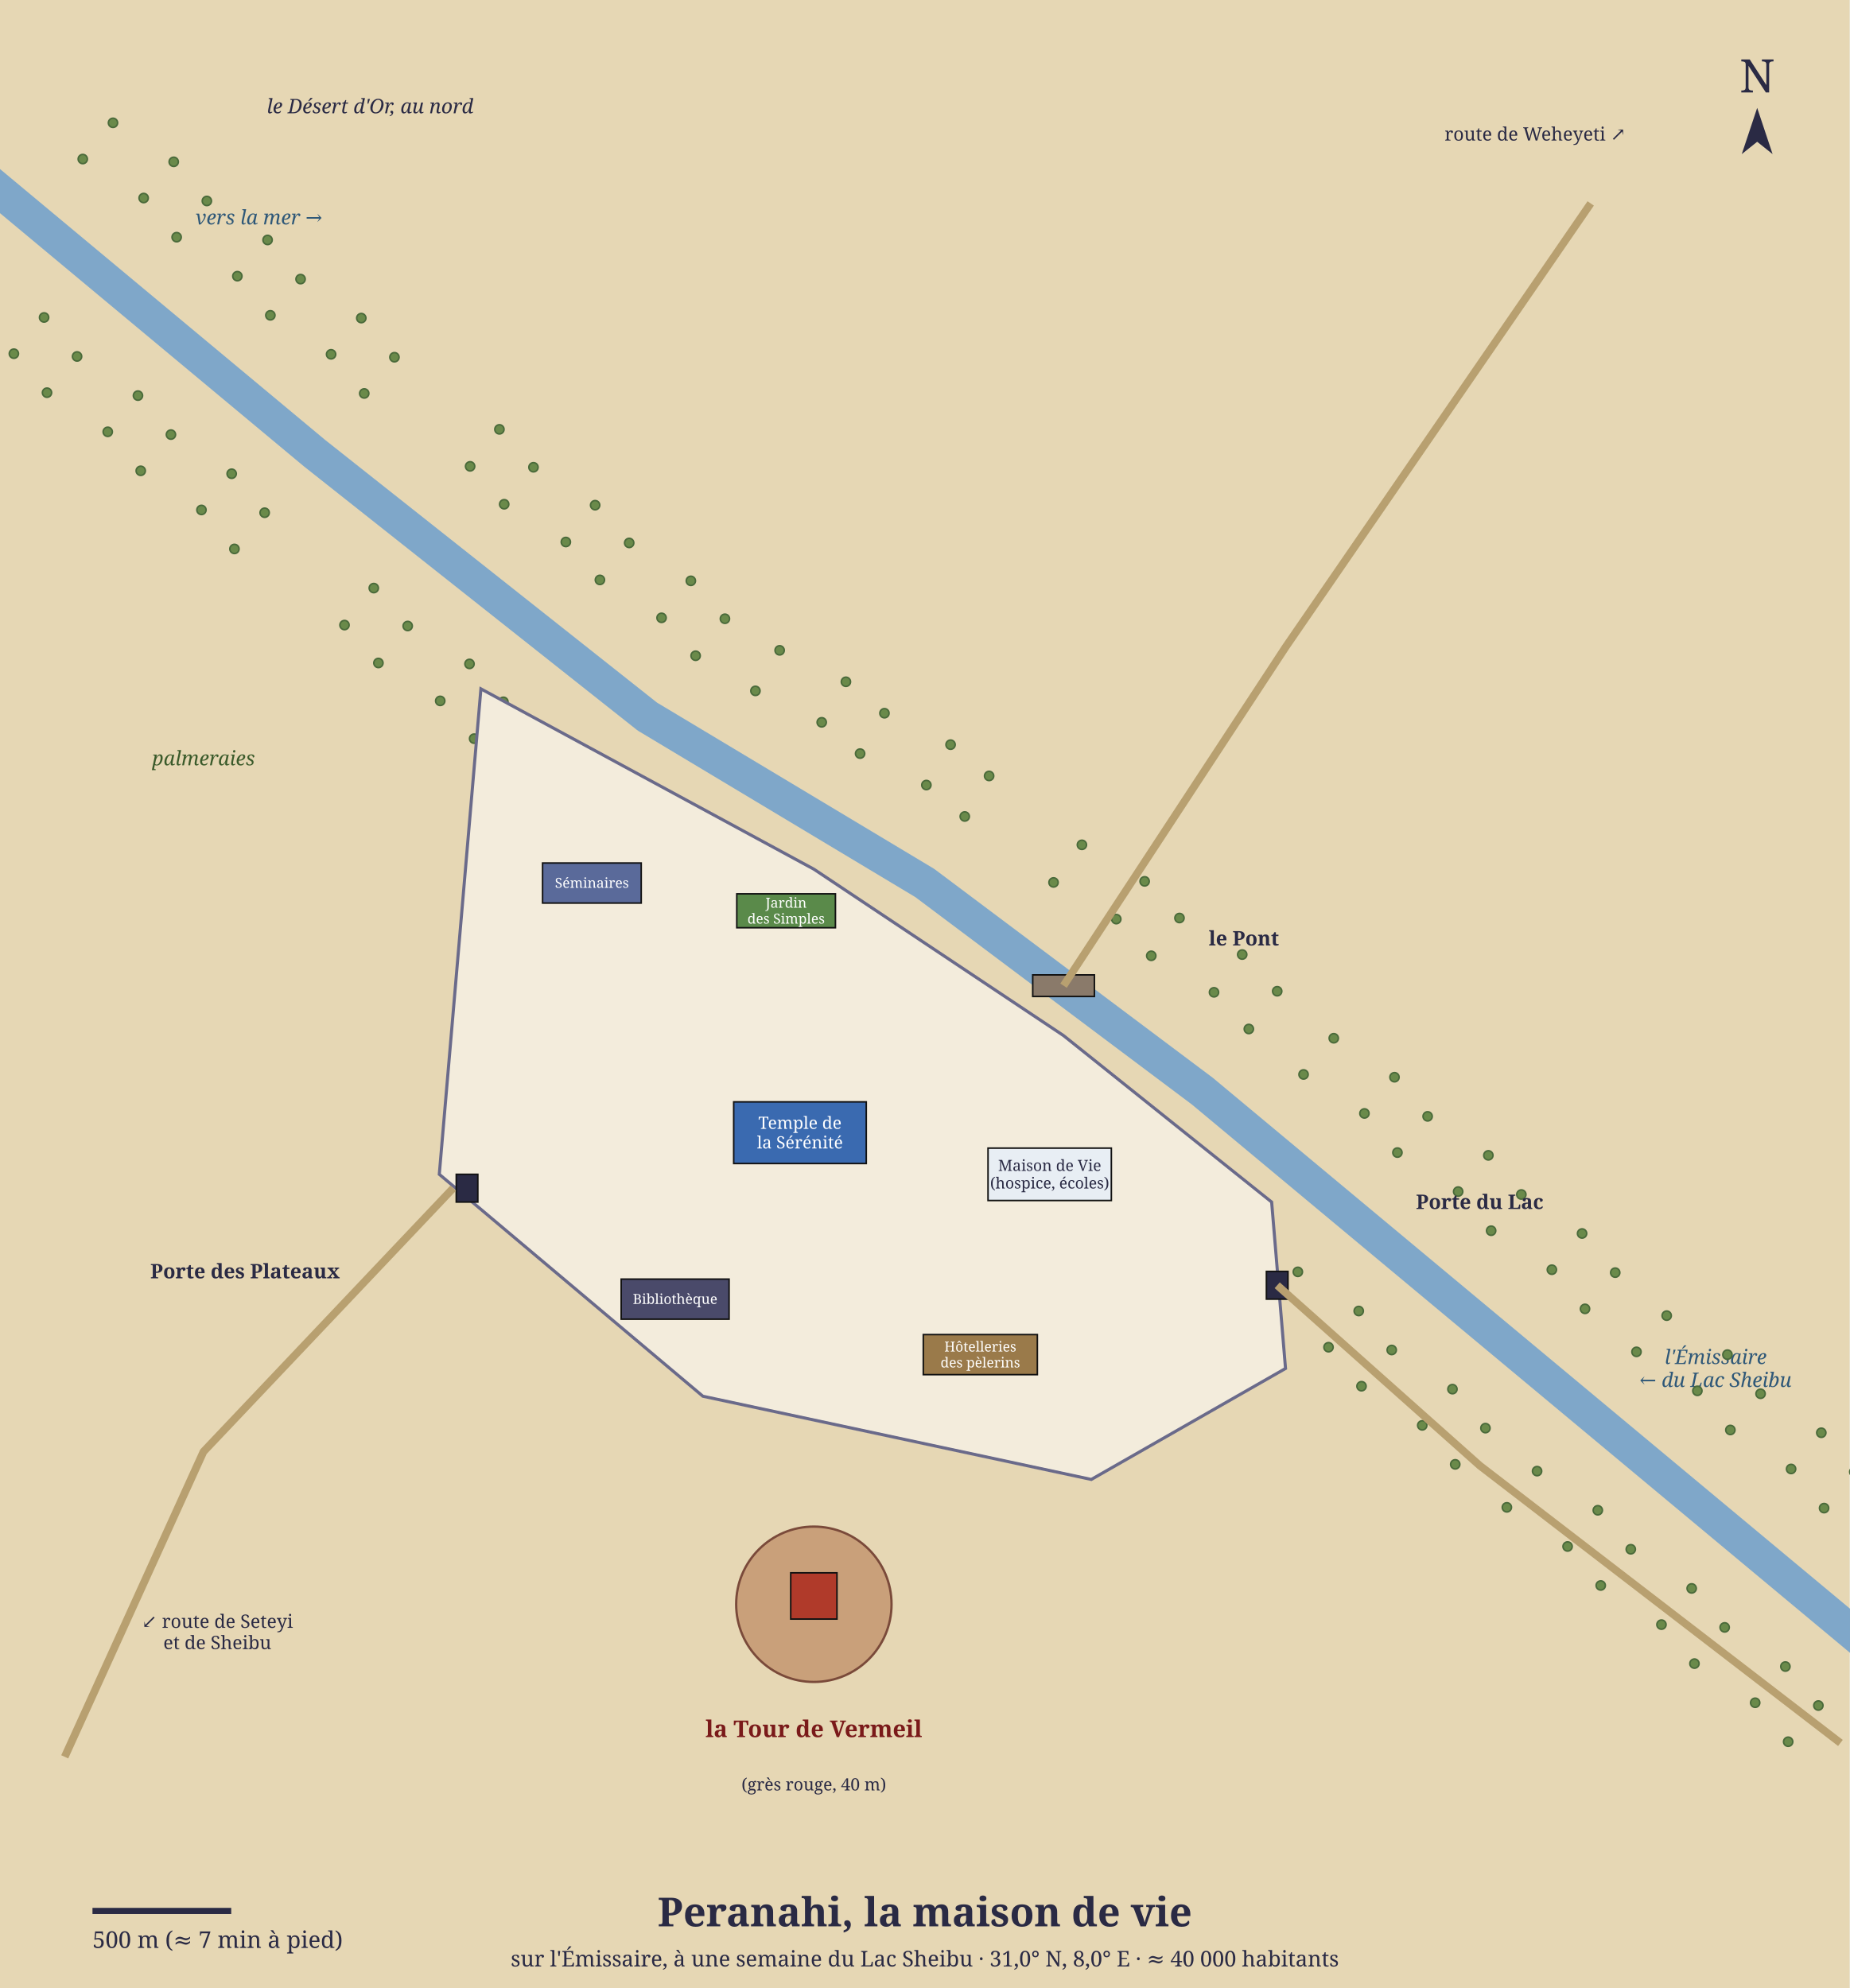
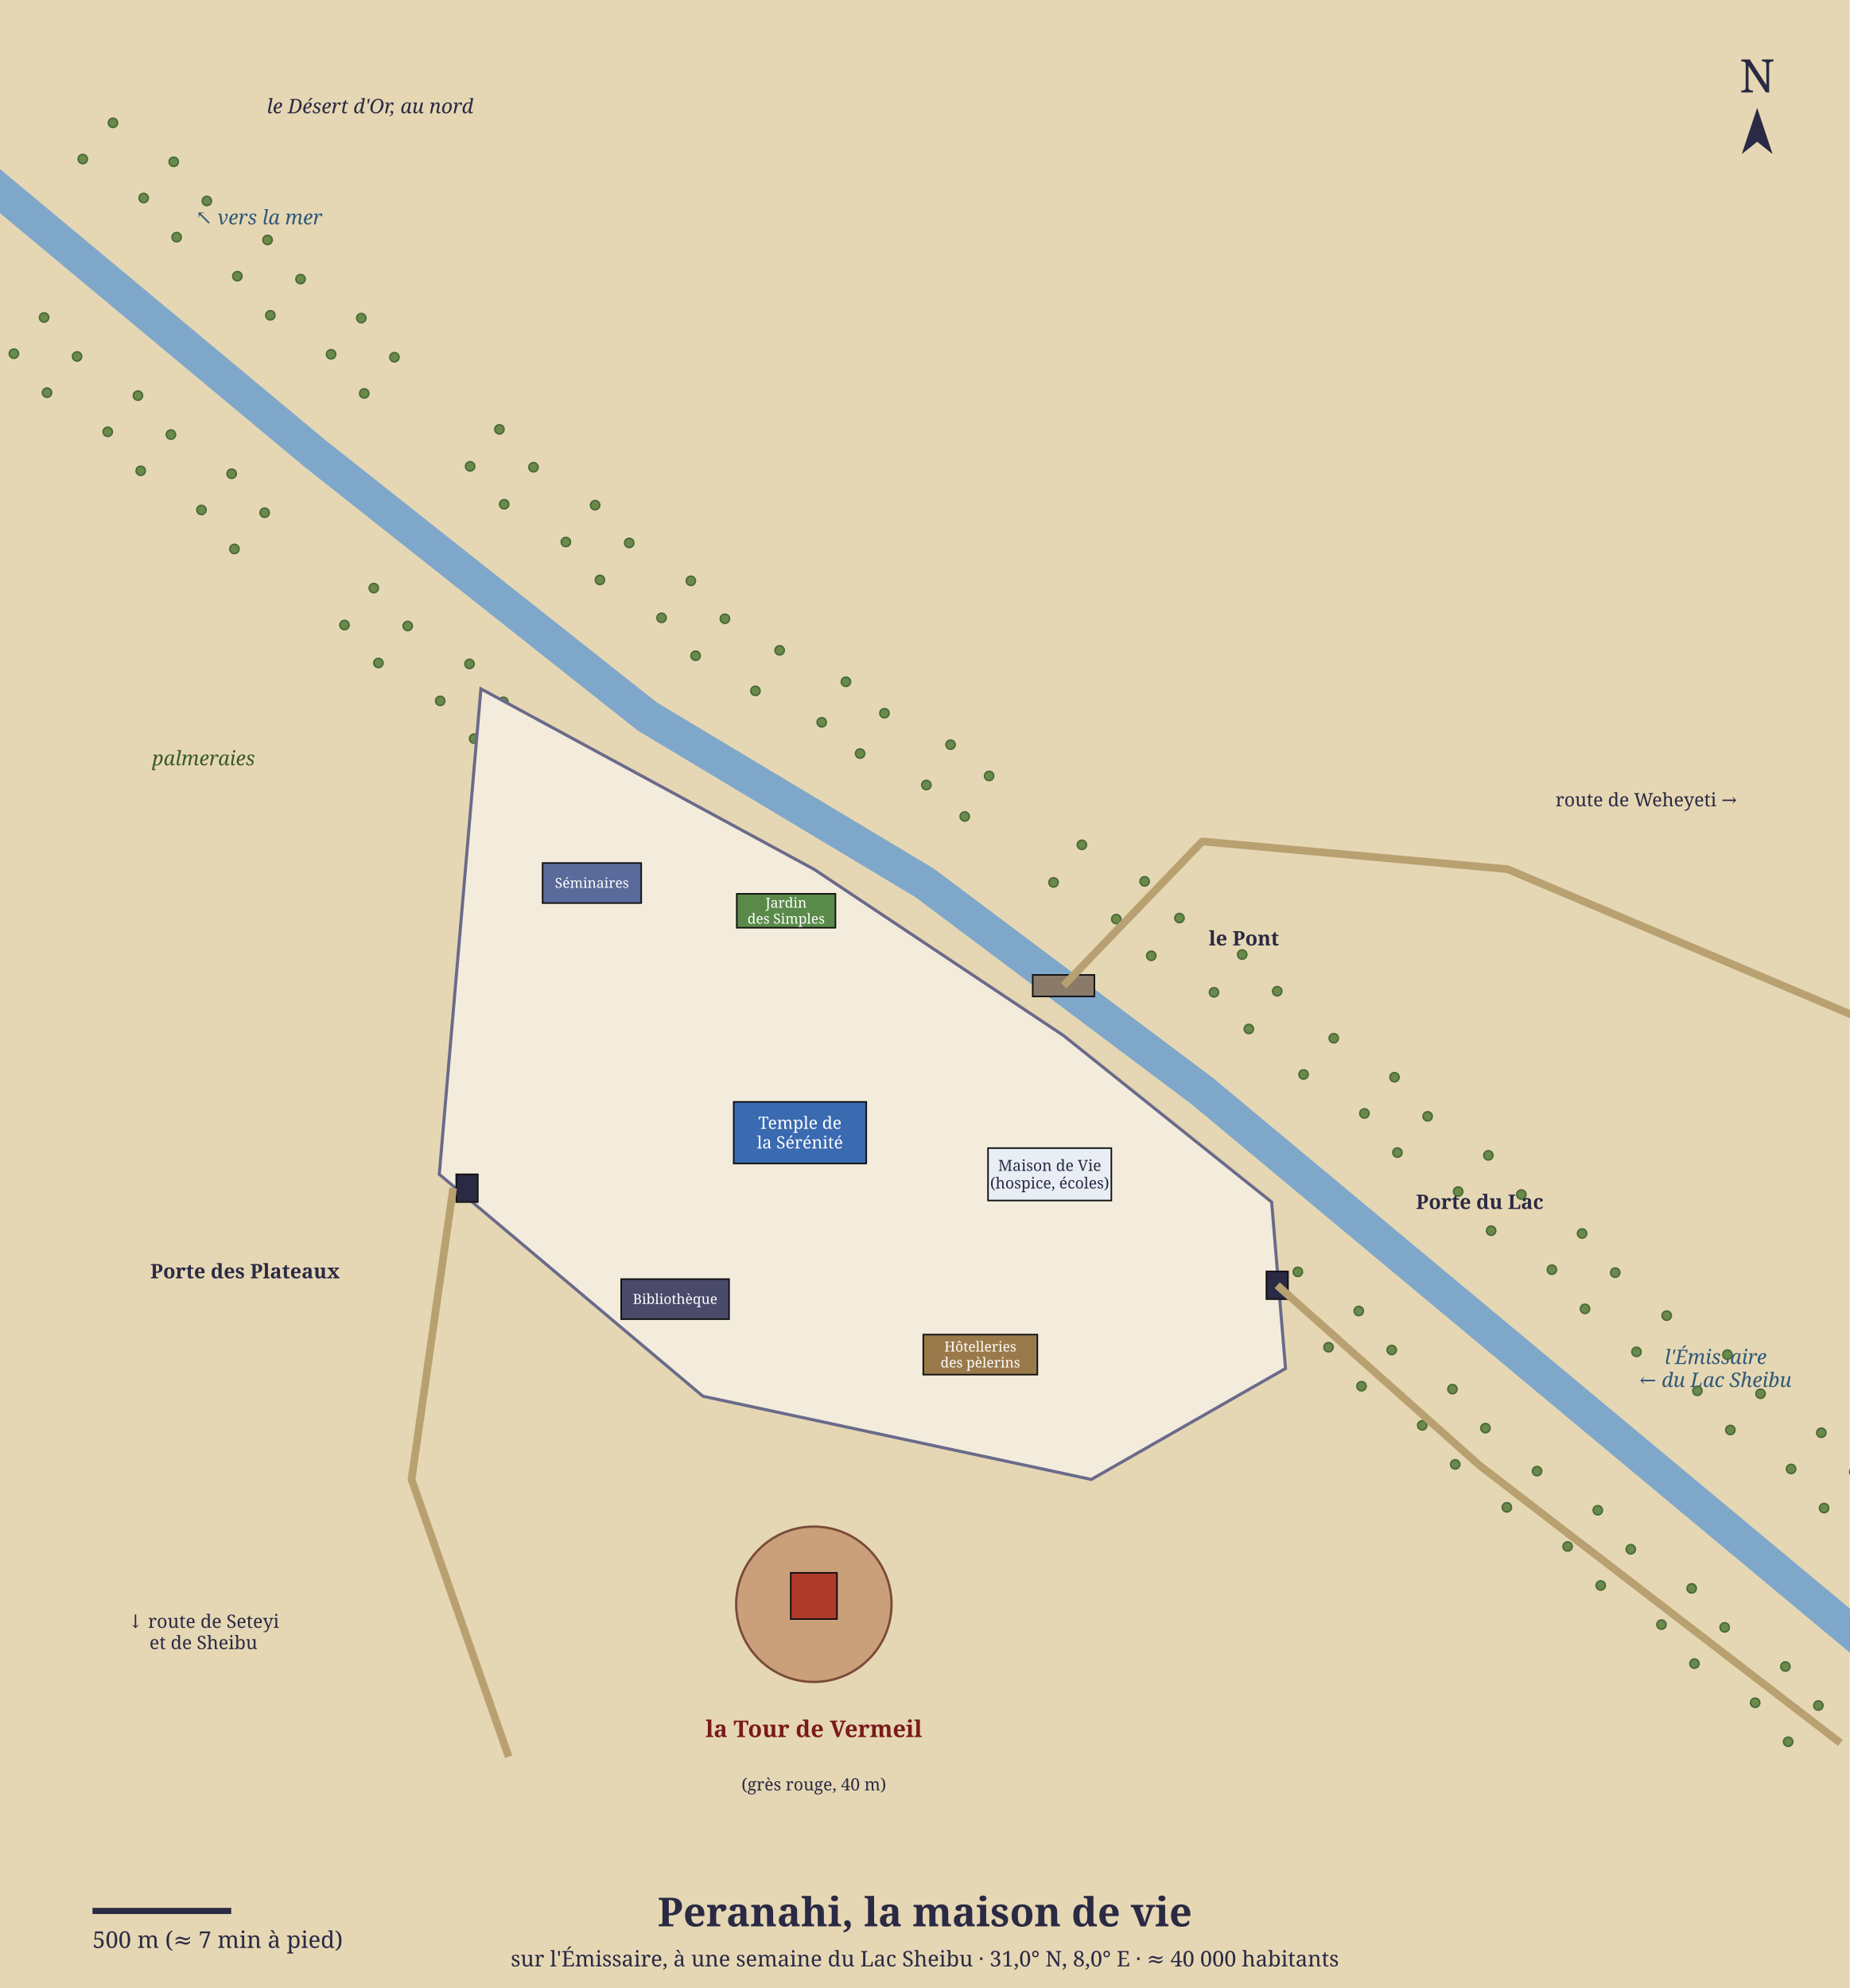
<svg xmlns="http://www.w3.org/2000/svg" viewBox="0 0 1200 1290" font-family="Georgia, serif">
  <rect width="1200" height="1290" fill="#e6d7b4" />
  <polyline points="1212.0,1068.0 996.0,888.0 780.0,708.0 600.0,573.0 420.0,465.0 204.0,294.0 -12.0,114.0" fill="none" stroke="#7fa7c9" stroke-width="22" stroke-linejoin="round" />
  <text x="1113.0" y="885.1" font-size="13" text-anchor="middle" fill="#2f5878" font-style="italic">l'Émissaire</text>
  <text x="1113.0" y="900.0" font-size="13" text-anchor="middle" fill="#2f5878" font-style="italic">← du Lac Sheibu</text>
-   <text x="168.0" y="145.6" font-size="13" text-anchor="middle" fill="#2f5878" font-style="italic">vers la mer →</text>
+   <text x="168.0" y="145.6" font-size="13" text-anchor="middle" fill="#2f5878" font-style="italic">↖ vers la mer</text>
  <circle cx="1179.7" cy="1106.7" r="3" fill="#6a8a4a" stroke="#4a6a3a" />
  <circle cx="1160.1" cy="1130.2" r="3" fill="#6a8a4a" stroke="#4a6a3a" />
  <circle cx="1244.3" cy="1029.3" r="3" fill="#6a8a4a" stroke="#4a6a3a" />
  <circle cx="1263.9" cy="1005.8" r="3" fill="#6a8a4a" stroke="#4a6a3a" />
  <circle cx="1158.3" cy="1081.4" r="3" fill="#6a8a4a" stroke="#4a6a3a" />
  <circle cx="1138.7" cy="1104.9" r="3" fill="#6a8a4a" stroke="#4a6a3a" />
  <circle cx="1222.8" cy="1003.9" r="3" fill="#6a8a4a" stroke="#4a6a3a" />
  <circle cx="1242.4" cy="980.4" r="3" fill="#6a8a4a" stroke="#4a6a3a" />
  <circle cx="1118.9" cy="1056.0" r="3" fill="#6a8a4a" stroke="#4a6a3a" />
  <circle cx="1099.3" cy="1079.5" r="3" fill="#6a8a4a" stroke="#4a6a3a" />
  <circle cx="1183.4" cy="978.6" r="3" fill="#6a8a4a" stroke="#4a6a3a" />
  <circle cx="1203.0" cy="955.1" r="3" fill="#6a8a4a" stroke="#4a6a3a" />
  <circle cx="1097.5" cy="1030.7" r="3" fill="#6a8a4a" stroke="#4a6a3a" />
  <circle cx="1077.9" cy="1054.2" r="3" fill="#6a8a4a" stroke="#4a6a3a" />
  <circle cx="1162.0" cy="953.2" r="3" fill="#6a8a4a" stroke="#4a6a3a" />
  <circle cx="1181.6" cy="929.7" r="3" fill="#6a8a4a" stroke="#4a6a3a" />
  <circle cx="1058.0" cy="1005.3" r="3" fill="#6a8a4a" stroke="#4a6a3a" />
  <circle cx="1038.5" cy="1028.8" r="3" fill="#6a8a4a" stroke="#4a6a3a" />
  <circle cx="1122.6" cy="927.9" r="3" fill="#6a8a4a" stroke="#4a6a3a" />
  <circle cx="1142.2" cy="904.4" r="3" fill="#6a8a4a" stroke="#4a6a3a" />
  <circle cx="1036.6" cy="980.0" r="3" fill="#6a8a4a" stroke="#4a6a3a" />
  <circle cx="1017.0" cy="1003.5" r="3" fill="#6a8a4a" stroke="#4a6a3a" />
  <circle cx="1101.2" cy="902.5" r="3" fill="#6a8a4a" stroke="#4a6a3a" />
  <circle cx="1120.7" cy="879.0" r="3" fill="#6a8a4a" stroke="#4a6a3a" />
  <circle cx="997.2" cy="954.6" r="3" fill="#6a8a4a" stroke="#4a6a3a" />
  <circle cx="977.6" cy="978.1" r="3" fill="#6a8a4a" stroke="#4a6a3a" />
  <circle cx="1061.7" cy="877.2" r="3" fill="#6a8a4a" stroke="#4a6a3a" />
  <circle cx="1081.3" cy="853.7" r="3" fill="#6a8a4a" stroke="#4a6a3a" />
  <circle cx="963.7" cy="926.7" r="3" fill="#6a8a4a" stroke="#4a6a3a" />
  <circle cx="944.1" cy="950.2" r="3" fill="#6a8a4a" stroke="#4a6a3a" />
  <circle cx="1028.3" cy="849.3" r="3" fill="#6a8a4a" stroke="#4a6a3a" />
  <circle cx="1047.9" cy="825.8" r="3" fill="#6a8a4a" stroke="#4a6a3a" />
  <circle cx="942.3" cy="901.4" r="3" fill="#6a8a4a" stroke="#4a6a3a" />
  <circle cx="922.7" cy="924.9" r="3" fill="#6a8a4a" stroke="#4a6a3a" />
  <circle cx="1006.8" cy="823.9" r="3" fill="#6a8a4a" stroke="#4a6a3a" />
  <circle cx="1026.4" cy="800.4" r="3" fill="#6a8a4a" stroke="#4a6a3a" />
  <circle cx="902.9" cy="876.0" r="3" fill="#6a8a4a" stroke="#4a6a3a" />
  <circle cx="883.3" cy="899.5" r="3" fill="#6a8a4a" stroke="#4a6a3a" />
  <circle cx="967.4" cy="798.6" r="3" fill="#6a8a4a" stroke="#4a6a3a" />
  <circle cx="987.0" cy="775.1" r="3" fill="#6a8a4a" stroke="#4a6a3a" />
  <circle cx="881.5" cy="850.7" r="3" fill="#6a8a4a" stroke="#4a6a3a" />
  <circle cx="861.9" cy="874.2" r="3" fill="#6a8a4a" stroke="#4a6a3a" />
  <circle cx="946.0" cy="773.2" r="3" fill="#6a8a4a" stroke="#4a6a3a" />
  <circle cx="965.6" cy="749.7" r="3" fill="#6a8a4a" stroke="#4a6a3a" />
  <circle cx="842.0" cy="825.3" r="3" fill="#6a8a4a" stroke="#4a6a3a" />
  <circle cx="822.5" cy="848.8" r="3" fill="#6a8a4a" stroke="#4a6a3a" />
  <circle cx="906.6" cy="747.9" r="3" fill="#6a8a4a" stroke="#4a6a3a" />
  <circle cx="926.2" cy="724.4" r="3" fill="#6a8a4a" stroke="#4a6a3a" />
  <circle cx="820.6" cy="800.0" r="3" fill="#6a8a4a" stroke="#4a6a3a" />
  <circle cx="801.0" cy="823.5" r="3" fill="#6a8a4a" stroke="#4a6a3a" />
  <circle cx="885.2" cy="722.5" r="3" fill="#6a8a4a" stroke="#4a6a3a" />
  <circle cx="904.7" cy="699.0" r="3" fill="#6a8a4a" stroke="#4a6a3a" />
  <circle cx="781.2" cy="774.6" r="3" fill="#6a8a4a" stroke="#4a6a3a" />
  <circle cx="761.6" cy="798.1" r="3" fill="#6a8a4a" stroke="#4a6a3a" />
  <circle cx="845.7" cy="697.2" r="3" fill="#6a8a4a" stroke="#4a6a3a" />
  <circle cx="865.3" cy="673.7" r="3" fill="#6a8a4a" stroke="#4a6a3a" />
  <circle cx="749.8" cy="748.3" r="3" fill="#6a8a4a" stroke="#4a6a3a" />
  <circle cx="731.4" cy="772.8" r="3" fill="#6a8a4a" stroke="#4a6a3a" />
  <circle cx="810.2" cy="667.7" r="3" fill="#6a8a4a" stroke="#4a6a3a" />
  <circle cx="828.6" cy="643.2" r="3" fill="#6a8a4a" stroke="#4a6a3a" />
  <circle cx="727.1" cy="724.6" r="3" fill="#6a8a4a" stroke="#4a6a3a" />
  <circle cx="708.7" cy="749.0" r="3" fill="#6a8a4a" stroke="#4a6a3a" />
  <circle cx="787.6" cy="643.9" r="3" fill="#6a8a4a" stroke="#4a6a3a" />
  <circle cx="805.9" cy="619.4" r="3" fill="#6a8a4a" stroke="#4a6a3a" />
  <circle cx="686.4" cy="700.8" r="3" fill="#6a8a4a" stroke="#4a6a3a" />
  <circle cx="668.0" cy="725.3" r="3" fill="#6a8a4a" stroke="#4a6a3a" />
  <circle cx="746.9" cy="620.2" r="3" fill="#6a8a4a" stroke="#4a6a3a" />
  <circle cx="765.2" cy="595.7" r="3" fill="#6a8a4a" stroke="#4a6a3a" />
  <circle cx="663.7" cy="677.0" r="3" fill="#6a8a4a" stroke="#4a6a3a" />
  <circle cx="645.4" cy="701.5" r="3" fill="#6a8a4a" stroke="#4a6a3a" />
  <circle cx="724.2" cy="596.4" r="3" fill="#6a8a4a" stroke="#4a6a3a" />
  <circle cx="742.6" cy="571.9" r="3" fill="#6a8a4a" stroke="#4a6a3a" />
  <circle cx="623.0" cy="653.3" r="3" fill="#6a8a4a" stroke="#4a6a3a" />
  <circle cx="604.7" cy="677.8" r="3" fill="#6a8a4a" stroke="#4a6a3a" />
  <circle cx="683.5" cy="572.6" r="3" fill="#6a8a4a" stroke="#4a6a3a" />
  <circle cx="701.9" cy="548.2" r="3" fill="#6a8a4a" stroke="#4a6a3a" />
  <circle cx="574.1" cy="616.2" r="3" fill="#6a8a4a" stroke="#4a6a3a" />
  <circle cx="558.3" cy="642.5" r="3" fill="#6a8a4a" stroke="#4a6a3a" />
  <circle cx="625.9" cy="529.8" r="3" fill="#6a8a4a" stroke="#4a6a3a" />
  <circle cx="641.7" cy="503.5" r="3" fill="#6a8a4a" stroke="#4a6a3a" />
  <circle cx="549.1" cy="595.8" r="3" fill="#6a8a4a" stroke="#4a6a3a" />
  <circle cx="533.4" cy="622.1" r="3" fill="#6a8a4a" stroke="#4a6a3a" />
  <circle cx="601.0" cy="509.4" r="3" fill="#6a8a4a" stroke="#4a6a3a" />
  <circle cx="616.7" cy="483.2" r="3" fill="#6a8a4a" stroke="#4a6a3a" />
  <circle cx="506.2" cy="575.5" r="3" fill="#6a8a4a" stroke="#4a6a3a" />
  <circle cx="490.4" cy="601.7" r="3" fill="#6a8a4a" stroke="#4a6a3a" />
  <circle cx="558.0" cy="489.0" r="3" fill="#6a8a4a" stroke="#4a6a3a" />
  <circle cx="573.8" cy="462.8" r="3" fill="#6a8a4a" stroke="#4a6a3a" />
  <circle cx="481.2" cy="555.1" r="3" fill="#6a8a4a" stroke="#4a6a3a" />
  <circle cx="465.5" cy="581.3" r="3" fill="#6a8a4a" stroke="#4a6a3a" />
  <circle cx="533.1" cy="468.7" r="3" fill="#6a8a4a" stroke="#4a6a3a" />
  <circle cx="548.8" cy="442.4" r="3" fill="#6a8a4a" stroke="#4a6a3a" />
  <circle cx="438.2" cy="534.7" r="3" fill="#6a8a4a" stroke="#4a6a3a" />
  <circle cx="422.5" cy="561.0" r="3" fill="#6a8a4a" stroke="#4a6a3a" />
  <circle cx="490.1" cy="448.3" r="3" fill="#6a8a4a" stroke="#4a6a3a" />
  <circle cx="505.8" cy="422.0" r="3" fill="#6a8a4a" stroke="#4a6a3a" />
  <circle cx="388.7" cy="504.5" r="3" fill="#6a8a4a" stroke="#4a6a3a" />
  <circle cx="369.7" cy="528.5" r="3" fill="#6a8a4a" stroke="#4a6a3a" />
  <circle cx="451.3" cy="425.5" r="3" fill="#6a8a4a" stroke="#4a6a3a" />
  <circle cx="470.3" cy="401.5" r="3" fill="#6a8a4a" stroke="#4a6a3a" />
  <circle cx="366.7" cy="479.9" r="3" fill="#6a8a4a" stroke="#4a6a3a" />
  <circle cx="347.7" cy="503.9" r="3" fill="#6a8a4a" stroke="#4a6a3a" />
  <circle cx="429.2" cy="400.9" r="3" fill="#6a8a4a" stroke="#4a6a3a" />
  <circle cx="448.2" cy="376.9" r="3" fill="#6a8a4a" stroke="#4a6a3a" />
  <circle cx="326.6" cy="455.4" r="3" fill="#6a8a4a" stroke="#4a6a3a" />
  <circle cx="307.6" cy="479.3" r="3" fill="#6a8a4a" stroke="#4a6a3a" />
  <circle cx="389.2" cy="376.3" r="3" fill="#6a8a4a" stroke="#4a6a3a" />
  <circle cx="408.2" cy="352.3" r="3" fill="#6a8a4a" stroke="#4a6a3a" />
  <circle cx="304.6" cy="430.8" r="3" fill="#6a8a4a" stroke="#4a6a3a" />
  <circle cx="285.6" cy="454.8" r="3" fill="#6a8a4a" stroke="#4a6a3a" />
  <circle cx="367.1" cy="351.7" r="3" fill="#6a8a4a" stroke="#4a6a3a" />
  <circle cx="386.1" cy="327.8" r="3" fill="#6a8a4a" stroke="#4a6a3a" />
  <circle cx="264.5" cy="406.2" r="3" fill="#6a8a4a" stroke="#4a6a3a" />
  <circle cx="245.5" cy="430.2" r="3" fill="#6a8a4a" stroke="#4a6a3a" />
  <circle cx="327.1" cy="327.2" r="3" fill="#6a8a4a" stroke="#4a6a3a" />
  <circle cx="346.1" cy="303.2" r="3" fill="#6a8a4a" stroke="#4a6a3a" />
  <circle cx="242.5" cy="381.6" r="3" fill="#6a8a4a" stroke="#4a6a3a" />
  <circle cx="223.5" cy="405.6" r="3" fill="#6a8a4a" stroke="#4a6a3a" />
  <circle cx="305.0" cy="302.6" r="3" fill="#6a8a4a" stroke="#4a6a3a" />
  <circle cx="324.0" cy="278.6" r="3" fill="#6a8a4a" stroke="#4a6a3a" />
  <circle cx="171.7" cy="332.7" r="3" fill="#6a8a4a" stroke="#4a6a3a" />
  <circle cx="152.1" cy="356.2" r="3" fill="#6a8a4a" stroke="#4a6a3a" />
  <circle cx="236.3" cy="255.3" r="3" fill="#6a8a4a" stroke="#4a6a3a" />
  <circle cx="255.9" cy="231.8" r="3" fill="#6a8a4a" stroke="#4a6a3a" />
  <circle cx="150.3" cy="307.4" r="3" fill="#6a8a4a" stroke="#4a6a3a" />
  <circle cx="130.7" cy="330.9" r="3" fill="#6a8a4a" stroke="#4a6a3a" />
  <circle cx="214.8" cy="229.9" r="3" fill="#6a8a4a" stroke="#4a6a3a" />
  <circle cx="234.4" cy="206.4" r="3" fill="#6a8a4a" stroke="#4a6a3a" />
  <circle cx="110.9" cy="282.0" r="3" fill="#6a8a4a" stroke="#4a6a3a" />
  <circle cx="91.3" cy="305.5" r="3" fill="#6a8a4a" stroke="#4a6a3a" />
  <circle cx="175.4" cy="204.6" r="3" fill="#6a8a4a" stroke="#4a6a3a" />
  <circle cx="195.0" cy="181.1" r="3" fill="#6a8a4a" stroke="#4a6a3a" />
  <circle cx="89.5" cy="256.7" r="3" fill="#6a8a4a" stroke="#4a6a3a" />
  <circle cx="69.9" cy="280.2" r="3" fill="#6a8a4a" stroke="#4a6a3a" />
  <circle cx="154.0" cy="179.2" r="3" fill="#6a8a4a" stroke="#4a6a3a" />
  <circle cx="173.6" cy="155.7" r="3" fill="#6a8a4a" stroke="#4a6a3a" />
  <circle cx="50.0" cy="231.3" r="3" fill="#6a8a4a" stroke="#4a6a3a" />
  <circle cx="30.5" cy="254.8" r="3" fill="#6a8a4a" stroke="#4a6a3a" />
  <circle cx="114.6" cy="153.9" r="3" fill="#6a8a4a" stroke="#4a6a3a" />
  <circle cx="134.2" cy="130.4" r="3" fill="#6a8a4a" stroke="#4a6a3a" />
  <circle cx="28.6" cy="206.0" r="3" fill="#6a8a4a" stroke="#4a6a3a" />
  <circle cx="9.0" cy="229.5" r="3" fill="#6a8a4a" stroke="#4a6a3a" />
  <circle cx="93.2" cy="128.5" r="3" fill="#6a8a4a" stroke="#4a6a3a" />
  <circle cx="112.7" cy="105.0" r="3" fill="#6a8a4a" stroke="#4a6a3a" />
  <circle cx="-10.8" cy="180.6" r="3" fill="#6a8a4a" stroke="#4a6a3a" />
  <circle cx="-30.4" cy="204.1" r="3" fill="#6a8a4a" stroke="#4a6a3a" />
  <circle cx="53.7" cy="103.2" r="3" fill="#6a8a4a" stroke="#4a6a3a" />
  <circle cx="73.3" cy="79.7" r="3" fill="#6a8a4a" stroke="#4a6a3a" />
  <polygon points="312.0,447.0 528.0,564.0 690.0,672.0 825.0,780.0 834.0,888.0 708.0,960.0 456.0,906.0 285.0,762.0" fill="#f3ecdc" stroke="#6a6a8a" stroke-width="2" />
  <rect x="476.0" y="715.0" width="86" height="40" fill="#3a6ab0" stroke="#111" />
  <text x="519.0" y="732.5" font-size="11" text-anchor="middle" fill="#fff">Temple de</text>
  <text x="519.0" y="745.2" font-size="11" text-anchor="middle" fill="#fff">la Sérénité</text>
  <rect x="641.0" y="745.0" width="80" height="34" fill="#e8eef4" stroke="#111" />
  <text x="681.0" y="759.8" font-size="10" text-anchor="middle" fill="#2a2a44">Maison de Vie</text>
  <text x="681.0" y="771.2" font-size="10" text-anchor="middle" fill="#2a2a44">(hospice, écoles)</text>
  <rect x="352.0" y="560.0" width="64" height="26" fill="#5a6a9a" stroke="#111" />
  <text x="384.0" y="576.1" font-size="9" text-anchor="middle" fill="#fff">Séminaires</text>
  <rect x="599.0" y="866.0" width="74" height="26" fill="#9a7a4a" stroke="#111" />
  <text x="636.0" y="877.0" font-size="9" text-anchor="middle" fill="#fff">Hôtelleries</text>
  <text x="636.0" y="887.3" font-size="9" text-anchor="middle" fill="#fff">des pèlerins</text>
  <rect x="403.0" y="830.0" width="70" height="26" fill="#4a4a6a" stroke="#111" />
  <text x="438.0" y="846.1" font-size="9" text-anchor="middle" fill="#fff">Bibliothèque</text>
  <rect x="478.0" y="580.0" width="64" height="22" fill="#5a8a4a" stroke="#111" />
  <text x="510.0" y="589.0" font-size="9" text-anchor="middle" fill="#fff">Jardin</text>
  <text x="510.0" y="599.3" font-size="9" text-anchor="middle" fill="#fff">des Simples</text>
  <rect x="670.0" y="632.6" width="40" height="14" fill="#8a7a6a" stroke="#111" />
  <text x="807.0" y="613.5" font-size="13" text-anchor="middle" fill="#2a2a44" font-weight="bold">le Pont</text>
  <circle cx="528.0" cy="1041.0" r="50.4" fill="#c9a07a" stroke="#7a4a3a" stroke-width="1.5" />
  <rect x="513.0" y="1020.6" width="30" height="30" fill="#b03a2a" stroke="#111" />
  <text x="528.0" y="1127.2" font-size="15" text-anchor="middle" fill="#7a1a1a" font-weight="bold">la Tour de Vermeil</text>
  <text x="528.0" y="1161.8" font-size="11" text-anchor="middle" fill="#2a2a44">(grès rouge, 40 m)</text>
  <rect x="821.6" y="825.0" width="14" height="18" fill="#2a2a44" stroke="#111" />
  <text x="960.0" y="784.5" font-size="13" text-anchor="middle" fill="#2a2a44" font-weight="bold">Porte du Lac</text>
  <rect x="296.0" y="762.0" width="14" height="18" fill="#2a2a44" stroke="#111" />
  <text x="159.0" y="829.5" font-size="13" text-anchor="middle" fill="#2a2a44" font-weight="bold">Porte des Plateaux</text>
-   <polyline points="294.0,771.0 132.0,942.0 42.0,1140.0" fill="none" stroke="#b8a070" stroke-width="5" stroke-linejoin="round" />
-   <text x="141.0" y="1056.3" font-size="12" text-anchor="middle" fill="#2a2a44">↙ route de Seteyi</text>
-   <text x="141.0" y="1070.1" font-size="12" text-anchor="middle" fill="#2a2a44">et de Sheibu</text>
+   <polyline points="294.0,771.0 267.0,960.0 330.0,1140.0" fill="none" stroke="#b8a070" stroke-width="5" stroke-linejoin="round" />
+   <text x="132.0" y="1056.3" font-size="12" text-anchor="middle" fill="#2a2a44">↓ route de Seteyi</text>
+   <text x="132.0" y="1070.1" font-size="12" text-anchor="middle" fill="#2a2a44">et de Sheibu</text>
  <polyline points="828.6,834.0 960.0,951.0 1194.0,1131.0" fill="none" stroke="#b8a070" stroke-width="5" stroke-linejoin="round" />
-   <polyline points="690.0,639.6 834.0,420.0 1032.0,132.0" fill="none" stroke="#b8a070" stroke-width="5" stroke-linejoin="round" />
-   <text x="996.0" y="91.2" font-size="12" text-anchor="middle" fill="#2a2a44">route de Weheyeti ↗</text>
+   <polyline points="690.0,639.6 780.0,546.0 978.0,564.0 1212.0,663.0" fill="none" stroke="#b8a070" stroke-width="5" stroke-linejoin="round" />
+   <text x="1068.0" y="523.2" font-size="12" text-anchor="middle" fill="#2a2a44">route de Weheyeti →</text>
  <text x="132.0" y="496.6" font-size="13" text-anchor="middle" fill="#3a5a2a" font-style="italic">palmeraies</text>
  <text x="240.0" y="73.5" font-size="13" text-anchor="middle" fill="#2a2a44" font-style="italic">le Désert d'Or, au nord</text>
  <line x1="60" y1="1240" x2="150.0" y2="1240" stroke="#2a2a44" stroke-width="4" />
  <text x="60" y="1264" font-size="15" fill="#2a2a44">500 m (≈ 7 min à pied)</text>
  <text x="1140" y="60" font-size="30" text-anchor="middle" fill="#2a2a44">N</text>
  <polygon points="1140,70 1130,100 1140,92 1150,100" fill="#2a2a44" />
  <text x="600.0" y="1250" font-size="26" text-anchor="middle" fill="#2a2a44" font-weight="bold">Peranahi, la maison de vie</text>
  <text x="600.0" y="1276" font-size="14" text-anchor="middle" fill="#2a2a44">sur l'Émissaire, à une semaine du Lac Sheibu · 31,0° N, 8,0° E · ≈ 40 000 habitants</text>
</svg>
